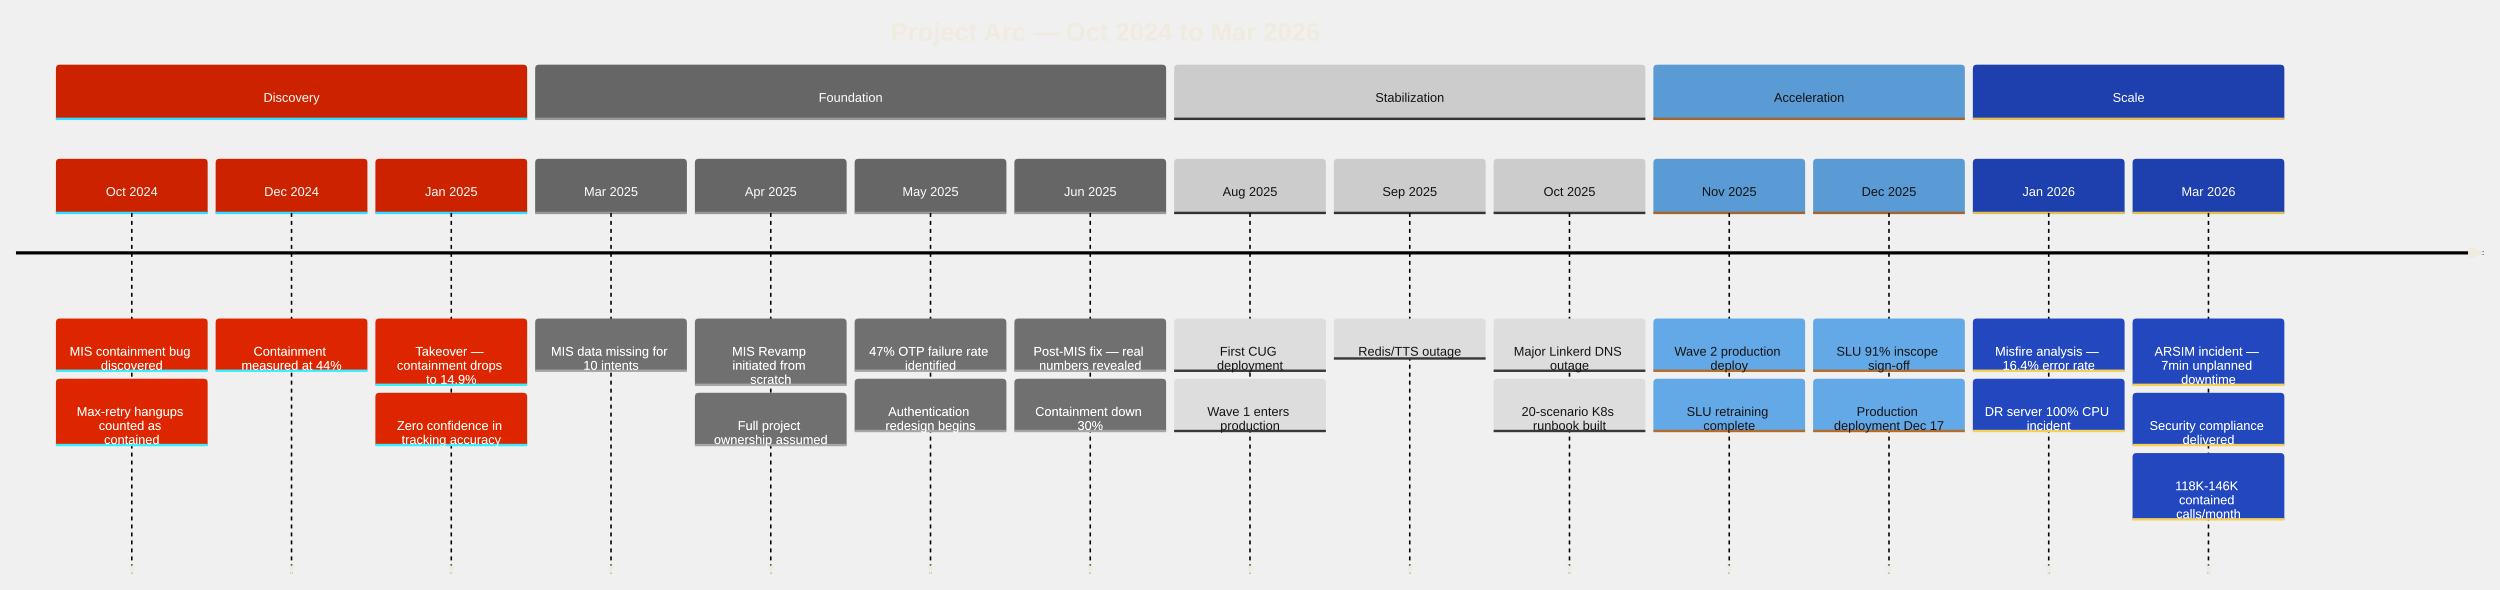
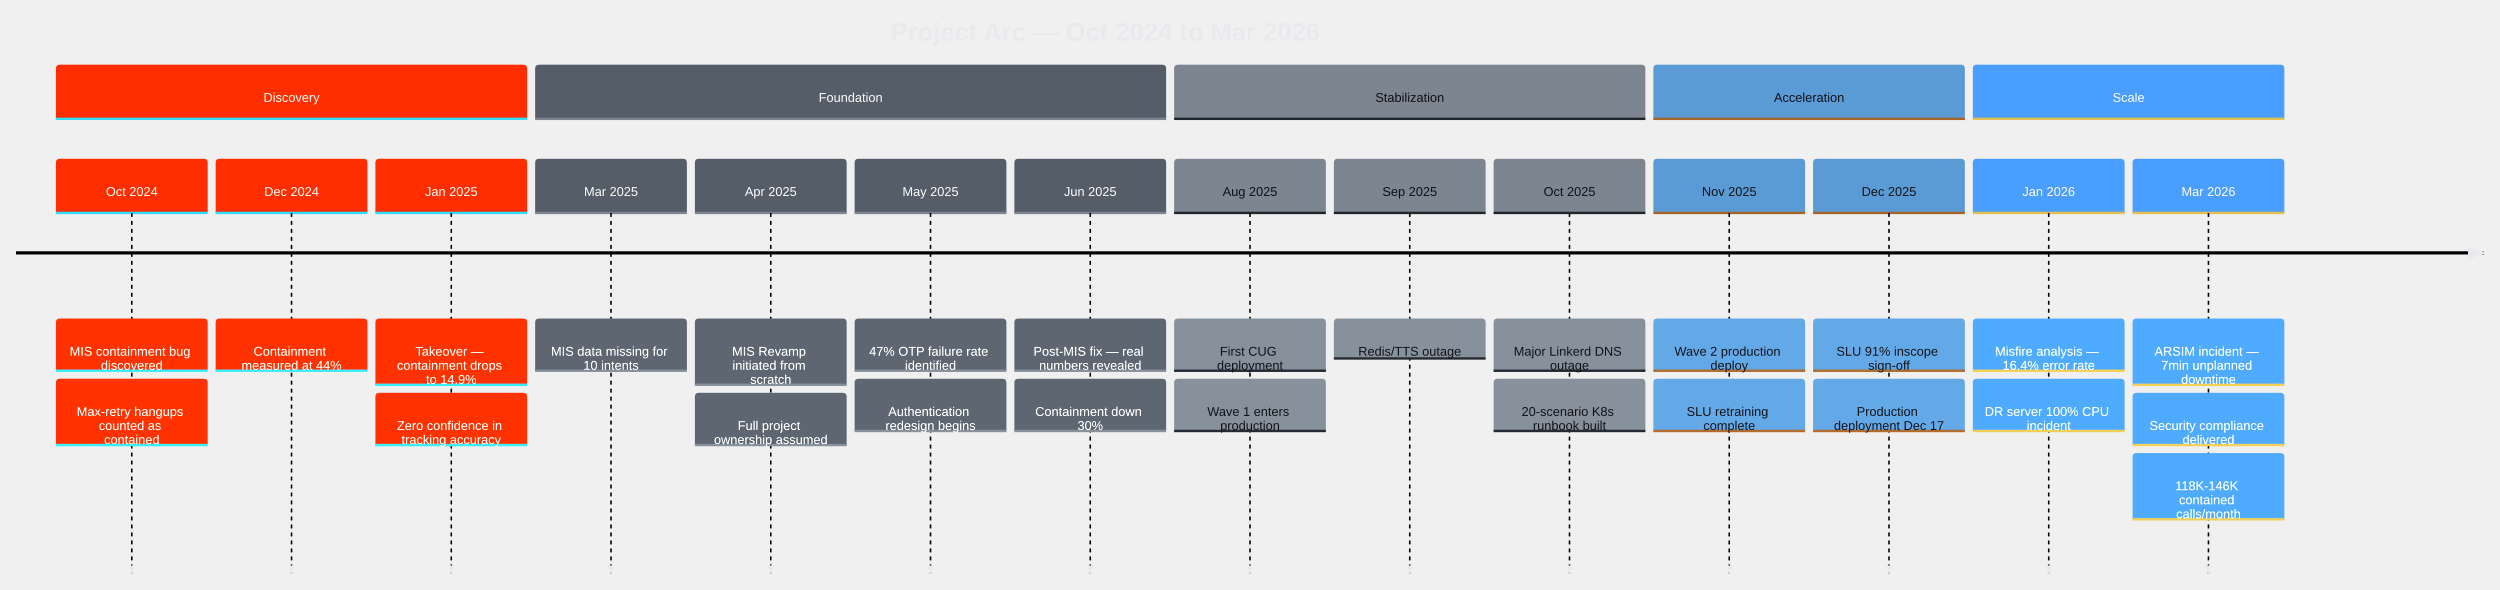
<svg xmlns="http://www.w3.org/2000/svg" id="my-svg" width="100%" style="max-width: 3130px; background-color: transparent;" viewBox="130 -31 3130 738" role="graphics-document document" aria-roledescription="timeline">
-   <style>#my-svg{font-family:"trebuchet ms",verdana,arial,sans-serif;font-size:16px;fill:#f0ebe0;}@keyframes edge-animation-frame{from{stroke-dashoffset:0;}}@keyframes dash{to{stroke-dashoffset:0;}}#my-svg .edge-animation-slow{stroke-dasharray:9,5!important;stroke-dashoffset:900;animation:dash 50s linear infinite;stroke-linecap:round;}#my-svg .edge-animation-fast{stroke-dasharray:9,5!important;stroke-dashoffset:900;animation:dash 20s linear infinite;stroke-linecap:round;}#my-svg .error-icon{fill:#a44141;}#my-svg .error-text{fill:#ddd;stroke:#ddd;}#my-svg .edge-thickness-normal{stroke-width:1px;}#my-svg .edge-thickness-thick{stroke-width:3.5px;}#my-svg .edge-pattern-solid{stroke-dasharray:0;}#my-svg .edge-thickness-invisible{stroke-width:0;fill:none;}#my-svg .edge-pattern-dashed{stroke-dasharray:3;}#my-svg .edge-pattern-dotted{stroke-dasharray:2;}#my-svg .marker{fill:#555555;stroke:#555555;}#my-svg .marker.cross{stroke:#555555;}#my-svg svg{font-family:"trebuchet ms",verdana,arial,sans-serif;font-size:16px;}#my-svg p{margin:0;}#my-svg .edge{stroke-width:3;}#my-svg .section--1 rect,#my-svg .section--1 path,#my-svg .section--1 circle,#my-svg .section--1 path{fill:#cc2200;}#my-svg .section--1 text{fill:#ffffff;}#my-svg .node-icon--1{font-size:40px;color:#ffffff;}#my-svg .section-edge--1{stroke:#cc2200;}#my-svg .edge-depth--1{stroke-width:17;}#my-svg .section--1 line{stroke:#33ddff;stroke-width:3;}#my-svg .lineWrapper line{stroke:#ffffff;}#my-svg .disabled,#my-svg .disabled circle,#my-svg .disabled text{fill:#1e1e1e;}#my-svg .disabled text{fill:#2a2a2a;}#my-svg .section-0 rect,#my-svg .section-0 path,#my-svg .section-0 circle,#my-svg .section-0 path{fill:#666666;}#my-svg .section-0 text{fill:#ffffff;}#my-svg .node-icon-0{font-size:40px;color:#ffffff;}#my-svg .section-edge-0{stroke:#666666;}#my-svg .edge-depth-0{stroke-width:14;}#my-svg .section-0 line{stroke:#999999;stroke-width:3;}#my-svg .lineWrapper line{stroke:#ffffff;}#my-svg .disabled,#my-svg .disabled circle,#my-svg .disabled text{fill:#1e1e1e;}#my-svg .disabled text{fill:#2a2a2a;}#my-svg .section-1 rect,#my-svg .section-1 path,#my-svg .section-1 circle,#my-svg .section-1 path{fill:#cccccc;}#my-svg .section-1 text{fill:#111111;}#my-svg .node-icon-1{font-size:40px;color:#111111;}#my-svg .section-edge-1{stroke:#cccccc;}#my-svg .edge-depth-1{stroke-width:11;}#my-svg .section-1 line{stroke:#333333;stroke-width:3;}#my-svg .lineWrapper line{stroke:#111111;}#my-svg .disabled,#my-svg .disabled circle,#my-svg .disabled text{fill:#1e1e1e;}#my-svg .disabled text{fill:#2a2a2a;}#my-svg .section-2 rect,#my-svg .section-2 path,#my-svg .section-2 circle,#my-svg .section-2 path{fill:#5b9bd5;}#my-svg .section-2 text{fill:#111111;}#my-svg .node-icon-2{font-size:40px;color:#111111;}#my-svg .section-edge-2{stroke:#5b9bd5;}#my-svg .edge-depth-2{stroke-width:8;}#my-svg .section-2 line{stroke:#a4642a;stroke-width:3;}#my-svg .lineWrapper line{stroke:#111111;}#my-svg .disabled,#my-svg .disabled circle,#my-svg .disabled text{fill:#1e1e1e;}#my-svg .disabled text{fill:#2a2a2a;}#my-svg .section-3 rect,#my-svg .section-3 path,#my-svg .section-3 circle,#my-svg .section-3 path{fill:#1e40af;}#my-svg .section-3 text{fill:#ffffff;}#my-svg .node-icon-3{font-size:40px;color:#ffffff;}#my-svg .section-edge-3{stroke:#1e40af;}#my-svg .edge-depth-3{stroke-width:5;}#my-svg .section-3 line{stroke:#e1bf50;stroke-width:3;}#my-svg .lineWrapper line{stroke:#ffffff;}#my-svg .disabled,#my-svg .disabled circle,#my-svg .disabled text{fill:#1e1e1e;}#my-svg .disabled text{fill:#2a2a2a;}#my-svg .section-4 rect,#my-svg .section-4 path,#my-svg .section-4 circle,#my-svg .section-4 path{fill:#f0ebe0;}#my-svg .section-4 text{fill:#111111;}#my-svg .node-icon-4{font-size:40px;color:#111111;}#my-svg .section-edge-4{stroke:#f0ebe0;}#my-svg .edge-depth-4{stroke-width:2;}#my-svg .section-4 line{stroke:#0f141f;stroke-width:3;}#my-svg .lineWrapper line{stroke:#111111;}#my-svg .disabled,#my-svg .disabled circle,#my-svg .disabled text{fill:#1e1e1e;}#my-svg .disabled text{fill:#2a2a2a;}#my-svg .section-5 rect,#my-svg .section-5 path,#my-svg .section-5 circle,#my-svg .section-5 path{fill:#3b0048;}#my-svg .section-5 text{fill:black;}#my-svg .node-icon-5{font-size:40px;color:black;}#my-svg .section-edge-5{stroke:#3b0048;}#my-svg .edge-depth-5{stroke-width:-1;}#my-svg .section-5 line{stroke:#c4ffb7;stroke-width:3;}#my-svg .lineWrapper line{stroke:black;}#my-svg .disabled,#my-svg .disabled circle,#my-svg .disabled text{fill:#1e1e1e;}#my-svg .disabled text{fill:#2a2a2a;}#my-svg .section-6 rect,#my-svg .section-6 path,#my-svg .section-6 circle,#my-svg .section-6 path{fill:#995a01;}#my-svg .section-6 text{fill:black;}#my-svg .node-icon-6{font-size:40px;color:black;}#my-svg .section-edge-6{stroke:#995a01;}#my-svg .edge-depth-6{stroke-width:-4;}#my-svg .section-6 line{stroke:#66a5fe;stroke-width:3;}#my-svg .lineWrapper line{stroke:black;}#my-svg .disabled,#my-svg .disabled circle,#my-svg .disabled text{fill:#1e1e1e;}#my-svg .disabled text{fill:#2a2a2a;}#my-svg .section-7 rect,#my-svg .section-7 path,#my-svg .section-7 circle,#my-svg .section-7 path{fill:#154706;}#my-svg .section-7 text{fill:black;}#my-svg .node-icon-7{font-size:40px;color:black;}#my-svg .section-edge-7{stroke:#154706;}#my-svg .edge-depth-7{stroke-width:-7;}#my-svg .section-7 line{stroke:#eab8f9;stroke-width:3;}#my-svg .lineWrapper line{stroke:black;}#my-svg .disabled,#my-svg .disabled circle,#my-svg .disabled text{fill:#1e1e1e;}#my-svg .disabled text{fill:#2a2a2a;}#my-svg .section-8 rect,#my-svg .section-8 path,#my-svg .section-8 circle,#my-svg .section-8 path{fill:#161722;}#my-svg .section-8 text{fill:black;}#my-svg .node-icon-8{font-size:40px;color:black;}#my-svg .section-edge-8{stroke:#161722;}#my-svg .edge-depth-8{stroke-width:-10;}#my-svg .section-8 line{stroke:#e9e8dd;stroke-width:3;}#my-svg .lineWrapper line{stroke:black;}#my-svg .disabled,#my-svg .disabled circle,#my-svg .disabled text{fill:#1e1e1e;}#my-svg .disabled text{fill:#2a2a2a;}#my-svg .section-9 rect,#my-svg .section-9 path,#my-svg .section-9 circle,#my-svg .section-9 path{fill:#00296f;}#my-svg .section-9 text{fill:black;}#my-svg .node-icon-9{font-size:40px;color:black;}#my-svg .section-edge-9{stroke:#00296f;}#my-svg .edge-depth-9{stroke-width:-13;}#my-svg .section-9 line{stroke:#ffd690;stroke-width:3;}#my-svg .lineWrapper line{stroke:black;}#my-svg .disabled,#my-svg .disabled circle,#my-svg .disabled text{fill:#1e1e1e;}#my-svg .disabled text{fill:#2a2a2a;}#my-svg .section-10 rect,#my-svg .section-10 path,#my-svg .section-10 circle,#my-svg .section-10 path{fill:#01629c;}#my-svg .section-10 text{fill:black;}#my-svg .node-icon-10{font-size:40px;color:black;}#my-svg .section-edge-10{stroke:#01629c;}#my-svg .edge-depth-10{stroke-width:-16;}#my-svg .section-10 line{stroke:#fe9d63;stroke-width:3;}#my-svg .lineWrapper line{stroke:black;}#my-svg .disabled,#my-svg .disabled circle,#my-svg .disabled text{fill:#1e1e1e;}#my-svg .disabled text{fill:#2a2a2a;}#my-svg .section--1[data-look="neo"] rect,#my-svg .section--1[data-look="neo"] path,#my-svg .section--1[data-look="neo"] circle{fill:#141414;stroke:url(#my-svg-gradient);stroke-width:2;}#my-svg .section--1[data-look="neo"] line{stroke:url(#my-svg-gradient);stroke-width:2;}#my-svg .section-0[data-look="neo"] rect,#my-svg .section-0[data-look="neo"] path,#my-svg .section-0[data-look="neo"] circle{fill:#141414;stroke:url(#my-svg-gradient);stroke-width:2;}#my-svg .section-0[data-look="neo"] line{stroke:url(#my-svg-gradient);stroke-width:2;}#my-svg .section-1[data-look="neo"] rect,#my-svg .section-1[data-look="neo"] path,#my-svg .section-1[data-look="neo"] circle{fill:#141414;stroke:url(#my-svg-gradient);stroke-width:2;}#my-svg .section-1[data-look="neo"] line{stroke:url(#my-svg-gradient);stroke-width:2;}#my-svg .section-2[data-look="neo"] rect,#my-svg .section-2[data-look="neo"] path,#my-svg .section-2[data-look="neo"] circle{fill:#141414;stroke:url(#my-svg-gradient);stroke-width:2;}#my-svg .section-2[data-look="neo"] line{stroke:url(#my-svg-gradient);stroke-width:2;}#my-svg .section-3[data-look="neo"] rect,#my-svg .section-3[data-look="neo"] path,#my-svg .section-3[data-look="neo"] circle{fill:#141414;stroke:url(#my-svg-gradient);stroke-width:2;}#my-svg .section-3[data-look="neo"] line{stroke:url(#my-svg-gradient);stroke-width:2;}#my-svg .section-4[data-look="neo"] rect,#my-svg .section-4[data-look="neo"] path,#my-svg .section-4[data-look="neo"] circle{fill:#141414;stroke:url(#my-svg-gradient);stroke-width:2;}#my-svg .section-4[data-look="neo"] line{stroke:url(#my-svg-gradient);stroke-width:2;}#my-svg .section-5[data-look="neo"] rect,#my-svg .section-5[data-look="neo"] path,#my-svg .section-5[data-look="neo"] circle{fill:#141414;stroke:url(#my-svg-gradient);stroke-width:2;}#my-svg .section-5[data-look="neo"] line{stroke:url(#my-svg-gradient);stroke-width:2;}#my-svg .section-6[data-look="neo"] rect,#my-svg .section-6[data-look="neo"] path,#my-svg .section-6[data-look="neo"] circle{fill:#141414;stroke:url(#my-svg-gradient);stroke-width:2;}#my-svg .section-6[data-look="neo"] line{stroke:url(#my-svg-gradient);stroke-width:2;}#my-svg .section-7[data-look="neo"] rect,#my-svg .section-7[data-look="neo"] path,#my-svg .section-7[data-look="neo"] circle{fill:#141414;stroke:url(#my-svg-gradient);stroke-width:2;}#my-svg .section-7[data-look="neo"] line{stroke:url(#my-svg-gradient);stroke-width:2;}#my-svg .section-8[data-look="neo"] rect,#my-svg .section-8[data-look="neo"] path,#my-svg .section-8[data-look="neo"] circle{fill:#141414;stroke:url(#my-svg-gradient);stroke-width:2;}#my-svg .section-8[data-look="neo"] line{stroke:url(#my-svg-gradient);stroke-width:2;}#my-svg .section-9[data-look="neo"] rect,#my-svg .section-9[data-look="neo"] path,#my-svg .section-9[data-look="neo"] circle{fill:#141414;stroke:url(#my-svg-gradient);stroke-width:2;}#my-svg .section-9[data-look="neo"] line{stroke:url(#my-svg-gradient);stroke-width:2;}#my-svg .section-10[data-look="neo"] rect,#my-svg .section-10[data-look="neo"] path,#my-svg .section-10[data-look="neo"] circle{fill:#141414;stroke:url(#my-svg-gradient);stroke-width:2;}#my-svg .section-10[data-look="neo"] line{stroke:url(#my-svg-gradient);stroke-width:2;}#my-svg .section-root rect,#my-svg .section-root path,#my-svg .section-root circle{fill:hsl(0, 0%, 27.843%);}#my-svg .section-root text{fill:#2c2c2c;}#my-svg .icon-container{height:100%;display:flex;justify-content:center;align-items:center;}#my-svg .edge{fill:none;}#my-svg .eventWrapper{filter:brightness(120%);}#my-svg .node .neo-node{stroke:#333333;}#my-svg [data-look="neo"].node rect,#my-svg [data-look="neo"].cluster rect,#my-svg [data-look="neo"].node polygon{stroke:url(#my-svg-gradient);filter:drop-shadow( 1px 2px 2px rgba(185,185,185,1));}#my-svg [data-look="neo"].node path{stroke:url(#my-svg-gradient);stroke-width:1px;}#my-svg [data-look="neo"].node .outer-path{filter:drop-shadow( 1px 2px 2px rgba(185,185,185,1));}#my-svg [data-look="neo"].node .neo-line path{stroke:#333333;filter:none;}#my-svg [data-look="neo"].node circle{stroke:url(#my-svg-gradient);filter:drop-shadow( 1px 2px 2px rgba(185,185,185,1));}#my-svg [data-look="neo"].node circle .state-start{fill:#000000;}#my-svg [data-look="neo"].icon-shape .icon{fill:url(#my-svg-gradient);filter:drop-shadow( 1px 2px 2px rgba(185,185,185,1));}#my-svg [data-look="neo"].icon-shape .icon-neo path{stroke:url(#my-svg-gradient);filter:drop-shadow( 1px 2px 2px rgba(185,185,185,1));}#my-svg :root{--mermaid-font-family:"trebuchet ms",verdana,arial,sans-serif;}</style>
+   <style>#my-svg{font-family:"trebuchet ms",verdana,arial,sans-serif;font-size:16px;fill:#e8eaed;}@keyframes edge-animation-frame{from{stroke-dashoffset:0;}}@keyframes dash{to{stroke-dashoffset:0;}}#my-svg .edge-animation-slow{stroke-dasharray:9,5!important;stroke-dashoffset:900;animation:dash 50s linear infinite;stroke-linecap:round;}#my-svg .edge-animation-fast{stroke-dasharray:9,5!important;stroke-dashoffset:900;animation:dash 20s linear infinite;stroke-linecap:round;}#my-svg .error-icon{fill:#a44141;}#my-svg .error-text{fill:#ddd;stroke:#ddd;}#my-svg .edge-thickness-normal{stroke-width:1px;}#my-svg .edge-thickness-thick{stroke-width:3.5px;}#my-svg .edge-pattern-solid{stroke-dasharray:0;}#my-svg .edge-thickness-invisible{stroke-width:0;fill:none;}#my-svg .edge-pattern-dashed{stroke-dasharray:3;}#my-svg .edge-pattern-dotted{stroke-dasharray:2;}#my-svg .marker{fill:#545d68;stroke:#545d68;}#my-svg .marker.cross{stroke:#545d68;}#my-svg svg{font-family:"trebuchet ms",verdana,arial,sans-serif;font-size:16px;}#my-svg p{margin:0;}#my-svg .edge{stroke-width:3;}#my-svg .section--1 rect,#my-svg .section--1 path,#my-svg .section--1 circle,#my-svg .section--1 path{fill:#ff2d00;}#my-svg .section--1 text{fill:#ffffff;}#my-svg .node-icon--1{font-size:40px;color:#ffffff;}#my-svg .section-edge--1{stroke:#ff2d00;}#my-svg .edge-depth--1{stroke-width:17;}#my-svg .section--1 line{stroke:#33ddff;stroke-width:3;}#my-svg .lineWrapper line{stroke:#ffffff;}#my-svg .disabled,#my-svg .disabled circle,#my-svg .disabled text{fill:#131920;}#my-svg .disabled text{fill:#21262d;}#my-svg .section-0 rect,#my-svg .section-0 path,#my-svg .section-0 circle,#my-svg .section-0 path{fill:#545d68;}#my-svg .section-0 text{fill:#ffffff;}#my-svg .node-icon-0{font-size:40px;color:#ffffff;}#my-svg .section-edge-0{stroke:#545d68;}#my-svg .edge-depth-0{stroke-width:14;}#my-svg .section-0 line{stroke:#7d8590;stroke-width:3;}#my-svg .lineWrapper line{stroke:#ffffff;}#my-svg .disabled,#my-svg .disabled circle,#my-svg .disabled text{fill:#131920;}#my-svg .disabled text{fill:#21262d;}#my-svg .section-1 rect,#my-svg .section-1 path,#my-svg .section-1 circle,#my-svg .section-1 path{fill:#7d8590;}#my-svg .section-1 text{fill:#0d1117;}#my-svg .node-icon-1{font-size:40px;color:#0d1117;}#my-svg .section-edge-1{stroke:#7d8590;}#my-svg .edge-depth-1{stroke-width:11;}#my-svg .section-1 line{stroke:#21262d;stroke-width:3;}#my-svg .lineWrapper line{stroke:#0d1117;}#my-svg .disabled,#my-svg .disabled circle,#my-svg .disabled text{fill:#131920;}#my-svg .disabled text{fill:#21262d;}#my-svg .section-2 rect,#my-svg .section-2 path,#my-svg .section-2 circle,#my-svg .section-2 path{fill:#5b9bd5;}#my-svg .section-2 text{fill:#0d1117;}#my-svg .node-icon-2{font-size:40px;color:#0d1117;}#my-svg .section-edge-2{stroke:#5b9bd5;}#my-svg .edge-depth-2{stroke-width:8;}#my-svg .section-2 line{stroke:#a4642a;stroke-width:3;}#my-svg .lineWrapper line{stroke:#0d1117;}#my-svg .disabled,#my-svg .disabled circle,#my-svg .disabled text{fill:#131920;}#my-svg .disabled text{fill:#21262d;}#my-svg .section-3 rect,#my-svg .section-3 path,#my-svg .section-3 circle,#my-svg .section-3 path{fill:#4A9EFF;}#my-svg .section-3 text{fill:#ffffff;}#my-svg .node-icon-3{font-size:40px;color:#ffffff;}#my-svg .section-edge-3{stroke:#4A9EFF;}#my-svg .edge-depth-3{stroke-width:5;}#my-svg .section-3 line{stroke:#e1bf50;stroke-width:3;}#my-svg .lineWrapper line{stroke:#ffffff;}#my-svg .disabled,#my-svg .disabled circle,#my-svg .disabled text{fill:#131920;}#my-svg .disabled text{fill:#21262d;}#my-svg .section-4 rect,#my-svg .section-4 path,#my-svg .section-4 circle,#my-svg .section-4 path{fill:#e8eaed;}#my-svg .section-4 text{fill:#0d1117;}#my-svg .node-icon-4{font-size:40px;color:#0d1117;}#my-svg .section-edge-4{stroke:#e8eaed;}#my-svg .edge-depth-4{stroke-width:2;}#my-svg .section-4 line{stroke:#0f141f;stroke-width:3;}#my-svg .lineWrapper line{stroke:#0d1117;}#my-svg .disabled,#my-svg .disabled circle,#my-svg .disabled text{fill:#131920;}#my-svg .disabled text{fill:#21262d;}#my-svg .section-5 rect,#my-svg .section-5 path,#my-svg .section-5 circle,#my-svg .section-5 path{fill:#3b0048;}#my-svg .section-5 text{fill:black;}#my-svg .node-icon-5{font-size:40px;color:black;}#my-svg .section-edge-5{stroke:#3b0048;}#my-svg .edge-depth-5{stroke-width:-1;}#my-svg .section-5 line{stroke:#c4ffb7;stroke-width:3;}#my-svg .lineWrapper line{stroke:black;}#my-svg .disabled,#my-svg .disabled circle,#my-svg .disabled text{fill:#131920;}#my-svg .disabled text{fill:#21262d;}#my-svg .section-6 rect,#my-svg .section-6 path,#my-svg .section-6 circle,#my-svg .section-6 path{fill:#995a01;}#my-svg .section-6 text{fill:black;}#my-svg .node-icon-6{font-size:40px;color:black;}#my-svg .section-edge-6{stroke:#995a01;}#my-svg .edge-depth-6{stroke-width:-4;}#my-svg .section-6 line{stroke:#66a5fe;stroke-width:3;}#my-svg .lineWrapper line{stroke:black;}#my-svg .disabled,#my-svg .disabled circle,#my-svg .disabled text{fill:#131920;}#my-svg .disabled text{fill:#21262d;}#my-svg .section-7 rect,#my-svg .section-7 path,#my-svg .section-7 circle,#my-svg .section-7 path{fill:#154706;}#my-svg .section-7 text{fill:black;}#my-svg .node-icon-7{font-size:40px;color:black;}#my-svg .section-edge-7{stroke:#154706;}#my-svg .edge-depth-7{stroke-width:-7;}#my-svg .section-7 line{stroke:#eab8f9;stroke-width:3;}#my-svg .lineWrapper line{stroke:black;}#my-svg .disabled,#my-svg .disabled circle,#my-svg .disabled text{fill:#131920;}#my-svg .disabled text{fill:#21262d;}#my-svg .section-8 rect,#my-svg .section-8 path,#my-svg .section-8 circle,#my-svg .section-8 path{fill:#161722;}#my-svg .section-8 text{fill:black;}#my-svg .node-icon-8{font-size:40px;color:black;}#my-svg .section-edge-8{stroke:#161722;}#my-svg .edge-depth-8{stroke-width:-10;}#my-svg .section-8 line{stroke:#b8bcc4;stroke-width:3;}#my-svg .lineWrapper line{stroke:black;}#my-svg .disabled,#my-svg .disabled circle,#my-svg .disabled text{fill:#131920;}#my-svg .disabled text{fill:#21262d;}#my-svg .section-9 rect,#my-svg .section-9 path,#my-svg .section-9 circle,#my-svg .section-9 path{fill:#00296f;}#my-svg .section-9 text{fill:black;}#my-svg .node-icon-9{font-size:40px;color:black;}#my-svg .section-edge-9{stroke:#00296f;}#my-svg .edge-depth-9{stroke-width:-13;}#my-svg .section-9 line{stroke:#ffd690;stroke-width:3;}#my-svg .lineWrapper line{stroke:black;}#my-svg .disabled,#my-svg .disabled circle,#my-svg .disabled text{fill:#131920;}#my-svg .disabled text{fill:#21262d;}#my-svg .section-10 rect,#my-svg .section-10 path,#my-svg .section-10 circle,#my-svg .section-10 path{fill:#01629c;}#my-svg .section-10 text{fill:black;}#my-svg .node-icon-10{font-size:40px;color:black;}#my-svg .section-edge-10{stroke:#01629c;}#my-svg .edge-depth-10{stroke-width:-16;}#my-svg .section-10 line{stroke:#fe9d63;stroke-width:3;}#my-svg .lineWrapper line{stroke:black;}#my-svg .disabled,#my-svg .disabled circle,#my-svg .disabled text{fill:#131920;}#my-svg .disabled text{fill:#21262d;}#my-svg .section--1[data-look="neo"] rect,#my-svg .section--1[data-look="neo"] path,#my-svg .section--1[data-look="neo"] circle{fill:#161b22;stroke:url(#my-svg-gradient);stroke-width:2;}#my-svg .section--1[data-look="neo"] line{stroke:url(#my-svg-gradient);stroke-width:2;}#my-svg .section-0[data-look="neo"] rect,#my-svg .section-0[data-look="neo"] path,#my-svg .section-0[data-look="neo"] circle{fill:#161b22;stroke:url(#my-svg-gradient);stroke-width:2;}#my-svg .section-0[data-look="neo"] line{stroke:url(#my-svg-gradient);stroke-width:2;}#my-svg .section-1[data-look="neo"] rect,#my-svg .section-1[data-look="neo"] path,#my-svg .section-1[data-look="neo"] circle{fill:#161b22;stroke:url(#my-svg-gradient);stroke-width:2;}#my-svg .section-1[data-look="neo"] line{stroke:url(#my-svg-gradient);stroke-width:2;}#my-svg .section-2[data-look="neo"] rect,#my-svg .section-2[data-look="neo"] path,#my-svg .section-2[data-look="neo"] circle{fill:#161b22;stroke:url(#my-svg-gradient);stroke-width:2;}#my-svg .section-2[data-look="neo"] line{stroke:url(#my-svg-gradient);stroke-width:2;}#my-svg .section-3[data-look="neo"] rect,#my-svg .section-3[data-look="neo"] path,#my-svg .section-3[data-look="neo"] circle{fill:#161b22;stroke:url(#my-svg-gradient);stroke-width:2;}#my-svg .section-3[data-look="neo"] line{stroke:url(#my-svg-gradient);stroke-width:2;}#my-svg .section-4[data-look="neo"] rect,#my-svg .section-4[data-look="neo"] path,#my-svg .section-4[data-look="neo"] circle{fill:#161b22;stroke:url(#my-svg-gradient);stroke-width:2;}#my-svg .section-4[data-look="neo"] line{stroke:url(#my-svg-gradient);stroke-width:2;}#my-svg .section-5[data-look="neo"] rect,#my-svg .section-5[data-look="neo"] path,#my-svg .section-5[data-look="neo"] circle{fill:#161b22;stroke:url(#my-svg-gradient);stroke-width:2;}#my-svg .section-5[data-look="neo"] line{stroke:url(#my-svg-gradient);stroke-width:2;}#my-svg .section-6[data-look="neo"] rect,#my-svg .section-6[data-look="neo"] path,#my-svg .section-6[data-look="neo"] circle{fill:#161b22;stroke:url(#my-svg-gradient);stroke-width:2;}#my-svg .section-6[data-look="neo"] line{stroke:url(#my-svg-gradient);stroke-width:2;}#my-svg .section-7[data-look="neo"] rect,#my-svg .section-7[data-look="neo"] path,#my-svg .section-7[data-look="neo"] circle{fill:#161b22;stroke:url(#my-svg-gradient);stroke-width:2;}#my-svg .section-7[data-look="neo"] line{stroke:url(#my-svg-gradient);stroke-width:2;}#my-svg .section-8[data-look="neo"] rect,#my-svg .section-8[data-look="neo"] path,#my-svg .section-8[data-look="neo"] circle{fill:#161b22;stroke:url(#my-svg-gradient);stroke-width:2;}#my-svg .section-8[data-look="neo"] line{stroke:url(#my-svg-gradient);stroke-width:2;}#my-svg .section-9[data-look="neo"] rect,#my-svg .section-9[data-look="neo"] path,#my-svg .section-9[data-look="neo"] circle{fill:#161b22;stroke:url(#my-svg-gradient);stroke-width:2;}#my-svg .section-9[data-look="neo"] line{stroke:url(#my-svg-gradient);stroke-width:2;}#my-svg .section-10[data-look="neo"] rect,#my-svg .section-10[data-look="neo"] path,#my-svg .section-10[data-look="neo"] circle{fill:#161b22;stroke:url(#my-svg-gradient);stroke-width:2;}#my-svg .section-10[data-look="neo"] line{stroke:url(#my-svg-gradient);stroke-width:2;}#my-svg .section-root rect,#my-svg .section-root path,#my-svg .section-root circle{fill:hsl(0, 0%, 27.843%);}#my-svg .section-root text{fill:#21262d;}#my-svg .icon-container{height:100%;display:flex;justify-content:center;align-items:center;}#my-svg .edge{fill:none;}#my-svg .eventWrapper{filter:brightness(120%);}#my-svg .node .neo-node{stroke:#21262d;}#my-svg [data-look="neo"].node rect,#my-svg [data-look="neo"].cluster rect,#my-svg [data-look="neo"].node polygon{stroke:url(#my-svg-gradient);filter:drop-shadow( 1px 2px 2px rgba(185,185,185,1));}#my-svg [data-look="neo"].node path{stroke:url(#my-svg-gradient);stroke-width:1px;}#my-svg [data-look="neo"].node .outer-path{filter:drop-shadow( 1px 2px 2px rgba(185,185,185,1));}#my-svg [data-look="neo"].node .neo-line path{stroke:#21262d;filter:none;}#my-svg [data-look="neo"].node circle{stroke:url(#my-svg-gradient);filter:drop-shadow( 1px 2px 2px rgba(185,185,185,1));}#my-svg [data-look="neo"].node circle .state-start{fill:#000000;}#my-svg [data-look="neo"].icon-shape .icon{fill:url(#my-svg-gradient);filter:drop-shadow( 1px 2px 2px rgba(185,185,185,1));}#my-svg [data-look="neo"].icon-shape .icon-neo path{stroke:url(#my-svg-gradient);filter:drop-shadow( 1px 2px 2px rgba(185,185,185,1));}#my-svg :root{--mermaid-font-family:"trebuchet ms",verdana,arial,sans-serif;}</style>
  <g />
  <g />
  <defs>
    <marker id="my-svg-arrowhead" refX="5" refY="2" markerWidth="6" markerHeight="4" orient="auto">
      <path d="M 0,0 V 4 L6,2 Z" />
    </marker>
  </defs>
  <g transform="translate(200, 50)">
    <g class="timeline-node section--1">
      <g>
        <path id="my-svg-node-0" class="node-bkg node-undefined" d="M0 62.8 v-57.8 q0,-5,5,-5 h580 q5,0,5,5 v62.8 H0 Z" />
        <line class="node-line--1" x1="0" y1="67.8" x2="590" y2="67.8" />
      </g>
      <g transform="translate(295, 10)">
        <text dy="1em" alignment-baseline="middle" dominant-baseline="middle" text-anchor="middle">
          <tspan x="0" dy="1em">Discovery</tspan>
        </text>
      </g>
    </g>
  </g>
  <g class="taskWrapper" transform="translate(200, 167.8)">
    <g class="timeline-node section--1">
      <g>
        <path id="my-svg-node-1" class="node-bkg node-undefined" d="M0 62.8 v-57.8 q0,-5,5,-5 h180 q5,0,5,5 v62.8 H0 Z" />
        <line class="node-line--1" x1="0" y1="67.8" x2="190" y2="67.8" />
      </g>
      <g transform="translate(95, 10)">
        <text dy="1em" alignment-baseline="middle" dominant-baseline="middle" text-anchor="middle">
          <tspan x="0" dy="1em">Oct   2024</tspan>
        </text>
      </g>
    </g>
  </g>
  <g class="lineWrapper">
    <line x1="295" y1="235.6" x2="295" y2="687" stroke-width="2" stroke="black" marker-end="url(#my-svg-arrowhead)" stroke-dasharray="5,5" />
  </g>
  <g class="eventWrapper" transform="translate(200, 367.8)">
    <g class="timeline-node section--1">
      <g>
        <path id="my-svg-node-2" class="node-bkg node-undefined" d="M0 60.4 v-55.4 q0,-5,5,-5 h180 q5,0,5,5 v60.4 H0 Z" />
        <line class="node-line--1" x1="0" y1="65.4" x2="190" y2="65.4" />
      </g>
      <g transform="translate(95, 10)">
        <text dy="1em" alignment-baseline="middle" dominant-baseline="middle" text-anchor="middle">
          <tspan x="0" dy="1em">MIS   containment   bug</tspan>
          <tspan x="0" dy="1.1em">discovered</tspan>
        </text>
      </g>
    </g>
  </g>
  <g class="eventWrapper" transform="translate(200, 443.2)">
    <g class="timeline-node section--1">
      <g>
        <path id="my-svg-node-3" class="node-bkg node-undefined" d="M0 78 v-73 q0,-5,5,-5 h180 q5,0,5,5 v78 H0 Z" />
        <line class="node-line--1" x1="0" y1="83" x2="190" y2="83" />
      </g>
      <g transform="translate(95, 10)">
        <text dy="1em" alignment-baseline="middle" dominant-baseline="middle" text-anchor="middle">
          <tspan x="0" dy="1em">Max-retry   hangups</tspan>
          <tspan x="0" dy="1.1em">counted   as</tspan>
          <tspan x="0" dy="1.1em">contained</tspan>
        </text>
      </g>
    </g>
  </g>
  <g class="taskWrapper" transform="translate(400, 167.8)">
    <g class="timeline-node section--1">
      <g>
        <path id="my-svg-node-4" class="node-bkg node-undefined" d="M0 62.8 v-57.8 q0,-5,5,-5 h180 q5,0,5,5 v62.8 H0 Z" />
        <line class="node-line--1" x1="0" y1="67.8" x2="190" y2="67.8" />
      </g>
      <g transform="translate(95, 10)">
        <text dy="1em" alignment-baseline="middle" dominant-baseline="middle" text-anchor="middle">
          <tspan x="0" dy="1em">Dec   2024</tspan>
        </text>
      </g>
    </g>
  </g>
  <g class="lineWrapper">
    <line x1="495" y1="235.6" x2="495" y2="687" stroke-width="2" stroke="black" marker-end="url(#my-svg-arrowhead)" stroke-dasharray="5,5" />
  </g>
  <g class="eventWrapper" transform="translate(400, 367.8)">
    <g class="timeline-node section--1">
      <g>
        <path id="my-svg-node-5" class="node-bkg node-undefined" d="M0 60.4 v-55.4 q0,-5,5,-5 h180 q5,0,5,5 v60.4 H0 Z" />
        <line class="node-line--1" x1="0" y1="65.4" x2="190" y2="65.4" />
      </g>
      <g transform="translate(95, 10)">
        <text dy="1em" alignment-baseline="middle" dominant-baseline="middle" text-anchor="middle">
          <tspan x="0" dy="1em">Containment</tspan>
          <tspan x="0" dy="1.1em">measured   at   44%</tspan>
        </text>
      </g>
    </g>
  </g>
  <g class="taskWrapper" transform="translate(600, 167.8)">
    <g class="timeline-node section--1">
      <g>
        <path id="my-svg-node-6" class="node-bkg node-undefined" d="M0 62.8 v-57.8 q0,-5,5,-5 h180 q5,0,5,5 v62.8 H0 Z" />
        <line class="node-line--1" x1="0" y1="67.8" x2="190" y2="67.8" />
      </g>
      <g transform="translate(95, 10)">
        <text dy="1em" alignment-baseline="middle" dominant-baseline="middle" text-anchor="middle">
          <tspan x="0" dy="1em">Jan   2025</tspan>
        </text>
      </g>
    </g>
  </g>
  <g class="lineWrapper">
    <line x1="695" y1="235.6" x2="695" y2="687" stroke-width="2" stroke="black" marker-end="url(#my-svg-arrowhead)" stroke-dasharray="5,5" />
  </g>
  <g class="eventWrapper" transform="translate(600, 367.8)">
    <g class="timeline-node section--1">
      <g>
        <path id="my-svg-node-7" class="node-bkg node-undefined" d="M0 78 v-73 q0,-5,5,-5 h180 q5,0,5,5 v78 H0 Z" />
        <line class="node-line--1" x1="0" y1="83" x2="190" y2="83" />
      </g>
      <g transform="translate(95, 10)">
        <text dy="1em" alignment-baseline="middle" dominant-baseline="middle" text-anchor="middle">
          <tspan x="0" dy="1em">Takeover   —</tspan>
          <tspan x="0" dy="1.1em">containment   drops</tspan>
          <tspan x="0" dy="1.1em">to   14.9%</tspan>
        </text>
      </g>
    </g>
  </g>
  <g class="eventWrapper" transform="translate(600, 460.8)">
    <g class="timeline-node section--1">
      <g>
        <path id="my-svg-node-8" class="node-bkg node-undefined" d="M0 60.4 v-55.4 q0,-5,5,-5 h180 q5,0,5,5 v60.4 H0 Z" />
        <line class="node-line--1" x1="0" y1="65.4" x2="190" y2="65.4" />
      </g>
      <g transform="translate(95, 10)">
        <text dy="1em" alignment-baseline="middle" dominant-baseline="middle" text-anchor="middle">
          <tspan x="0" dy="1em">Zero   confidence   in</tspan>
          <tspan x="0" dy="1.1em">tracking   accuracy</tspan>
        </text>
      </g>
    </g>
  </g>
  <g transform="translate(800, 50)">
    <g class="timeline-node section-0">
      <g>
        <path id="my-svg-node-9" class="node-bkg node-undefined" d="M0 62.8 v-57.8 q0,-5,5,-5 h780 q5,0,5,5 v62.8 H0 Z" />
        <line class="node-line-0" x1="0" y1="67.8" x2="790" y2="67.8" />
      </g>
      <g transform="translate(395, 10)">
        <text dy="1em" alignment-baseline="middle" dominant-baseline="middle" text-anchor="middle">
          <tspan x="0" dy="1em">Foundation</tspan>
        </text>
      </g>
    </g>
  </g>
  <g class="taskWrapper" transform="translate(800, 167.8)">
    <g class="timeline-node section-0">
      <g>
        <path id="my-svg-node-10" class="node-bkg node-undefined" d="M0 62.8 v-57.8 q0,-5,5,-5 h180 q5,0,5,5 v62.8 H0 Z" />
        <line class="node-line-0" x1="0" y1="67.8" x2="190" y2="67.8" />
      </g>
      <g transform="translate(95, 10)">
        <text dy="1em" alignment-baseline="middle" dominant-baseline="middle" text-anchor="middle">
          <tspan x="0" dy="1em">Mar   2025</tspan>
        </text>
      </g>
    </g>
  </g>
  <g class="lineWrapper">
    <line x1="895" y1="235.6" x2="895" y2="687" stroke-width="2" stroke="black" marker-end="url(#my-svg-arrowhead)" stroke-dasharray="5,5" />
  </g>
  <g class="eventWrapper" transform="translate(800, 367.8)">
    <g class="timeline-node section-0">
      <g>
        <path id="my-svg-node-11" class="node-bkg node-undefined" d="M0 60.4 v-55.4 q0,-5,5,-5 h180 q5,0,5,5 v60.4 H0 Z" />
        <line class="node-line-0" x1="0" y1="65.4" x2="190" y2="65.4" />
      </g>
      <g transform="translate(95, 10)">
        <text dy="1em" alignment-baseline="middle" dominant-baseline="middle" text-anchor="middle">
          <tspan x="0" dy="1em">MIS   data   missing   for</tspan>
          <tspan x="0" dy="1.1em">10   intents</tspan>
        </text>
      </g>
    </g>
  </g>
  <g class="taskWrapper" transform="translate(1000, 167.8)">
    <g class="timeline-node section-0">
      <g>
        <path id="my-svg-node-12" class="node-bkg node-undefined" d="M0 62.8 v-57.8 q0,-5,5,-5 h180 q5,0,5,5 v62.8 H0 Z" />
        <line class="node-line-0" x1="0" y1="67.8" x2="190" y2="67.8" />
      </g>
      <g transform="translate(95, 10)">
        <text dy="1em" alignment-baseline="middle" dominant-baseline="middle" text-anchor="middle">
          <tspan x="0" dy="1em">Apr   2025</tspan>
        </text>
      </g>
    </g>
  </g>
  <g class="lineWrapper">
    <line x1="1095" y1="235.6" x2="1095" y2="687" stroke-width="2" stroke="black" marker-end="url(#my-svg-arrowhead)" stroke-dasharray="5,5" />
  </g>
  <g class="eventWrapper" transform="translate(1000, 367.8)">
    <g class="timeline-node section-0">
      <g>
        <path id="my-svg-node-13" class="node-bkg node-undefined" d="M0 78 v-73 q0,-5,5,-5 h180 q5,0,5,5 v78 H0 Z" />
        <line class="node-line-0" x1="0" y1="83" x2="190" y2="83" />
      </g>
      <g transform="translate(95, 10)">
        <text dy="1em" alignment-baseline="middle" dominant-baseline="middle" text-anchor="middle">
          <tspan x="0" dy="1em">MIS   Revamp</tspan>
          <tspan x="0" dy="1.1em">initiated   from</tspan>
          <tspan x="0" dy="1.1em">scratch</tspan>
        </text>
      </g>
    </g>
  </g>
  <g class="eventWrapper" transform="translate(1000, 460.8)">
    <g class="timeline-node section-0">
      <g>
        <path id="my-svg-node-14" class="node-bkg node-undefined" d="M0 60.4 v-55.4 q0,-5,5,-5 h180 q5,0,5,5 v60.4 H0 Z" />
        <line class="node-line-0" x1="0" y1="65.4" x2="190" y2="65.4" />
      </g>
      <g transform="translate(95, 10)">
        <text dy="1em" alignment-baseline="middle" dominant-baseline="middle" text-anchor="middle">
          <tspan x="0" dy="1em">Full   project</tspan>
          <tspan x="0" dy="1.1em">ownership   assumed</tspan>
        </text>
      </g>
    </g>
  </g>
  <g class="taskWrapper" transform="translate(1200, 167.8)">
    <g class="timeline-node section-0">
      <g>
        <path id="my-svg-node-15" class="node-bkg node-undefined" d="M0 62.8 v-57.8 q0,-5,5,-5 h180 q5,0,5,5 v62.8 H0 Z" />
        <line class="node-line-0" x1="0" y1="67.8" x2="190" y2="67.8" />
      </g>
      <g transform="translate(95, 10)">
        <text dy="1em" alignment-baseline="middle" dominant-baseline="middle" text-anchor="middle">
          <tspan x="0" dy="1em">May   2025</tspan>
        </text>
      </g>
    </g>
  </g>
  <g class="lineWrapper">
    <line x1="1295" y1="235.6" x2="1295" y2="687" stroke-width="2" stroke="black" marker-end="url(#my-svg-arrowhead)" stroke-dasharray="5,5" />
  </g>
  <g class="eventWrapper" transform="translate(1200, 367.8)">
    <g class="timeline-node section-0">
      <g>
        <path id="my-svg-node-16" class="node-bkg node-undefined" d="M0 60.4 v-55.4 q0,-5,5,-5 h180 q5,0,5,5 v60.4 H0 Z" />
        <line class="node-line-0" x1="0" y1="65.4" x2="190" y2="65.4" />
      </g>
      <g transform="translate(95, 10)">
        <text dy="1em" alignment-baseline="middle" dominant-baseline="middle" text-anchor="middle">
          <tspan x="0" dy="1em">47%   OTP   failure   rate</tspan>
          <tspan x="0" dy="1.1em">identified</tspan>
        </text>
      </g>
    </g>
  </g>
  <g class="eventWrapper" transform="translate(1200, 443.2)">
    <g class="timeline-node section-0">
      <g>
        <path id="my-svg-node-17" class="node-bkg node-undefined" d="M0 60.4 v-55.4 q0,-5,5,-5 h180 q5,0,5,5 v60.4 H0 Z" />
        <line class="node-line-0" x1="0" y1="65.4" x2="190" y2="65.4" />
      </g>
      <g transform="translate(95, 10)">
        <text dy="1em" alignment-baseline="middle" dominant-baseline="middle" text-anchor="middle">
          <tspan x="0" dy="1em">Authentication</tspan>
          <tspan x="0" dy="1.1em">redesign   begins</tspan>
        </text>
      </g>
    </g>
  </g>
  <g class="taskWrapper" transform="translate(1400, 167.8)">
    <g class="timeline-node section-0">
      <g>
        <path id="my-svg-node-18" class="node-bkg node-undefined" d="M0 62.8 v-57.8 q0,-5,5,-5 h180 q5,0,5,5 v62.8 H0 Z" />
        <line class="node-line-0" x1="0" y1="67.8" x2="190" y2="67.8" />
      </g>
      <g transform="translate(95, 10)">
        <text dy="1em" alignment-baseline="middle" dominant-baseline="middle" text-anchor="middle">
          <tspan x="0" dy="1em">Jun   2025</tspan>
        </text>
      </g>
    </g>
  </g>
  <g class="lineWrapper">
    <line x1="1495" y1="235.6" x2="1495" y2="687" stroke-width="2" stroke="black" marker-end="url(#my-svg-arrowhead)" stroke-dasharray="5,5" />
  </g>
  <g class="eventWrapper" transform="translate(1400, 367.8)">
    <g class="timeline-node section-0">
      <g>
        <path id="my-svg-node-19" class="node-bkg node-undefined" d="M0 60.4 v-55.4 q0,-5,5,-5 h180 q5,0,5,5 v60.4 H0 Z" />
        <line class="node-line-0" x1="0" y1="65.4" x2="190" y2="65.4" />
      </g>
      <g transform="translate(95, 10)">
        <text dy="1em" alignment-baseline="middle" dominant-baseline="middle" text-anchor="middle">
          <tspan x="0" dy="1em">Post-MIS   fix   —   real</tspan>
          <tspan x="0" dy="1.1em">numbers   revealed</tspan>
        </text>
      </g>
    </g>
  </g>
  <g class="eventWrapper" transform="translate(1400, 443.2)">
    <g class="timeline-node section-0">
      <g>
        <path id="my-svg-node-20" class="node-bkg node-undefined" d="M0 60.4 v-55.4 q0,-5,5,-5 h180 q5,0,5,5 v60.4 H0 Z" />
        <line class="node-line-0" x1="0" y1="65.4" x2="190" y2="65.4" />
      </g>
      <g transform="translate(95, 10)">
        <text dy="1em" alignment-baseline="middle" dominant-baseline="middle" text-anchor="middle">
          <tspan x="0" dy="1em">Containment   down</tspan>
          <tspan x="0" dy="1.1em">30%</tspan>
        </text>
      </g>
    </g>
  </g>
  <g transform="translate(1600, 50)">
    <g class="timeline-node section-1">
      <g>
        <path id="my-svg-node-21" class="node-bkg node-undefined" d="M0 62.8 v-57.8 q0,-5,5,-5 h580 q5,0,5,5 v62.8 H0 Z" />
        <line class="node-line-1" x1="0" y1="67.8" x2="590" y2="67.8" />
      </g>
      <g transform="translate(295, 10)">
        <text dy="1em" alignment-baseline="middle" dominant-baseline="middle" text-anchor="middle">
          <tspan x="0" dy="1em">Stabilization</tspan>
        </text>
      </g>
    </g>
  </g>
  <g class="taskWrapper" transform="translate(1600, 167.8)">
    <g class="timeline-node section-1">
      <g>
        <path id="my-svg-node-22" class="node-bkg node-undefined" d="M0 62.8 v-57.8 q0,-5,5,-5 h180 q5,0,5,5 v62.8 H0 Z" />
        <line class="node-line-1" x1="0" y1="67.8" x2="190" y2="67.8" />
      </g>
      <g transform="translate(95, 10)">
        <text dy="1em" alignment-baseline="middle" dominant-baseline="middle" text-anchor="middle">
          <tspan x="0" dy="1em">Aug   2025</tspan>
        </text>
      </g>
    </g>
  </g>
  <g class="lineWrapper">
    <line x1="1695" y1="235.6" x2="1695" y2="687" stroke-width="2" stroke="black" marker-end="url(#my-svg-arrowhead)" stroke-dasharray="5,5" />
  </g>
  <g class="eventWrapper" transform="translate(1600, 367.8)">
    <g class="timeline-node section-1">
      <g>
        <path id="my-svg-node-23" class="node-bkg node-undefined" d="M0 60.4 v-55.4 q0,-5,5,-5 h180 q5,0,5,5 v60.4 H0 Z" />
        <line class="node-line-1" x1="0" y1="65.4" x2="190" y2="65.4" />
      </g>
      <g transform="translate(95, 10)">
        <text dy="1em" alignment-baseline="middle" dominant-baseline="middle" text-anchor="middle">
          <tspan x="0" dy="1em">First   CUG</tspan>
          <tspan x="0" dy="1.1em">deployment</tspan>
        </text>
      </g>
    </g>
  </g>
  <g class="eventWrapper" transform="translate(1600, 443.2)">
    <g class="timeline-node section-1">
      <g>
        <path id="my-svg-node-24" class="node-bkg node-undefined" d="M0 60.4 v-55.4 q0,-5,5,-5 h180 q5,0,5,5 v60.4 H0 Z" />
        <line class="node-line-1" x1="0" y1="65.4" x2="190" y2="65.4" />
      </g>
      <g transform="translate(95, 10)">
        <text dy="1em" alignment-baseline="middle" dominant-baseline="middle" text-anchor="middle">
          <tspan x="0" dy="1em">Wave   1   enters</tspan>
          <tspan x="0" dy="1.1em">production</tspan>
        </text>
      </g>
    </g>
  </g>
  <g class="taskWrapper" transform="translate(1800, 167.8)">
    <g class="timeline-node section-1">
      <g>
        <path id="my-svg-node-25" class="node-bkg node-undefined" d="M0 62.8 v-57.8 q0,-5,5,-5 h180 q5,0,5,5 v62.8 H0 Z" />
        <line class="node-line-1" x1="0" y1="67.8" x2="190" y2="67.8" />
      </g>
      <g transform="translate(95, 10)">
        <text dy="1em" alignment-baseline="middle" dominant-baseline="middle" text-anchor="middle">
          <tspan x="0" dy="1em">Sep   2025</tspan>
        </text>
      </g>
    </g>
  </g>
  <g class="lineWrapper">
    <line x1="1895" y1="235.6" x2="1895" y2="687" stroke-width="2" stroke="black" marker-end="url(#my-svg-arrowhead)" stroke-dasharray="5,5" />
  </g>
  <g class="eventWrapper" transform="translate(1800, 367.8)">
    <g class="timeline-node section-1">
      <g>
        <path id="my-svg-node-26" class="node-bkg node-undefined" d="M0 45 v-40 q0,-5,5,-5 h180 q5,0,5,5 v45 H0 Z" />
        <line class="node-line-1" x1="0" y1="50" x2="190" y2="50" />
      </g>
      <g transform="translate(95, 10)">
        <text dy="1em" alignment-baseline="middle" dominant-baseline="middle" text-anchor="middle">
          <tspan x="0" dy="1em">Redis/TTS   outage</tspan>
        </text>
      </g>
    </g>
  </g>
  <g class="taskWrapper" transform="translate(2000, 167.8)">
    <g class="timeline-node section-1">
      <g>
        <path id="my-svg-node-27" class="node-bkg node-undefined" d="M0 62.8 v-57.8 q0,-5,5,-5 h180 q5,0,5,5 v62.8 H0 Z" />
        <line class="node-line-1" x1="0" y1="67.8" x2="190" y2="67.8" />
      </g>
      <g transform="translate(95, 10)">
        <text dy="1em" alignment-baseline="middle" dominant-baseline="middle" text-anchor="middle">
          <tspan x="0" dy="1em">Oct   2025</tspan>
        </text>
      </g>
    </g>
  </g>
  <g class="lineWrapper">
    <line x1="2095" y1="235.6" x2="2095" y2="687" stroke-width="2" stroke="black" marker-end="url(#my-svg-arrowhead)" stroke-dasharray="5,5" />
  </g>
  <g class="eventWrapper" transform="translate(2000, 367.8)">
    <g class="timeline-node section-1">
      <g>
        <path id="my-svg-node-28" class="node-bkg node-undefined" d="M0 60.4 v-55.4 q0,-5,5,-5 h180 q5,0,5,5 v60.4 H0 Z" />
        <line class="node-line-1" x1="0" y1="65.4" x2="190" y2="65.4" />
      </g>
      <g transform="translate(95, 10)">
        <text dy="1em" alignment-baseline="middle" dominant-baseline="middle" text-anchor="middle">
          <tspan x="0" dy="1em">Major   Linkerd   DNS</tspan>
          <tspan x="0" dy="1.1em">outage</tspan>
        </text>
      </g>
    </g>
  </g>
  <g class="eventWrapper" transform="translate(2000, 443.2)">
    <g class="timeline-node section-1">
      <g>
        <path id="my-svg-node-29" class="node-bkg node-undefined" d="M0 60.4 v-55.4 q0,-5,5,-5 h180 q5,0,5,5 v60.4 H0 Z" />
        <line class="node-line-1" x1="0" y1="65.4" x2="190" y2="65.4" />
      </g>
      <g transform="translate(95, 10)">
        <text dy="1em" alignment-baseline="middle" dominant-baseline="middle" text-anchor="middle">
          <tspan x="0" dy="1em">20-scenario   K8s</tspan>
          <tspan x="0" dy="1.1em">runbook   built</tspan>
        </text>
      </g>
    </g>
  </g>
  <g transform="translate(2200, 50)">
    <g class="timeline-node section-2">
      <g>
        <path id="my-svg-node-30" class="node-bkg node-undefined" d="M0 62.8 v-57.8 q0,-5,5,-5 h380 q5,0,5,5 v62.8 H0 Z" />
        <line class="node-line-2" x1="0" y1="67.8" x2="390" y2="67.8" />
      </g>
      <g transform="translate(195, 10)">
        <text dy="1em" alignment-baseline="middle" dominant-baseline="middle" text-anchor="middle">
          <tspan x="0" dy="1em">Acceleration</tspan>
        </text>
      </g>
    </g>
  </g>
  <g class="taskWrapper" transform="translate(2200, 167.8)">
    <g class="timeline-node section-2">
      <g>
        <path id="my-svg-node-31" class="node-bkg node-undefined" d="M0 62.8 v-57.8 q0,-5,5,-5 h180 q5,0,5,5 v62.8 H0 Z" />
        <line class="node-line-2" x1="0" y1="67.8" x2="190" y2="67.8" />
      </g>
      <g transform="translate(95, 10)">
        <text dy="1em" alignment-baseline="middle" dominant-baseline="middle" text-anchor="middle">
          <tspan x="0" dy="1em">Nov   2025</tspan>
        </text>
      </g>
    </g>
  </g>
  <g class="lineWrapper">
    <line x1="2295" y1="235.6" x2="2295" y2="687" stroke-width="2" stroke="black" marker-end="url(#my-svg-arrowhead)" stroke-dasharray="5,5" />
  </g>
  <g class="eventWrapper" transform="translate(2200, 367.8)">
    <g class="timeline-node section-2">
      <g>
        <path id="my-svg-node-32" class="node-bkg node-undefined" d="M0 60.4 v-55.4 q0,-5,5,-5 h180 q5,0,5,5 v60.4 H0 Z" />
        <line class="node-line-2" x1="0" y1="65.4" x2="190" y2="65.4" />
      </g>
      <g transform="translate(95, 10)">
        <text dy="1em" alignment-baseline="middle" dominant-baseline="middle" text-anchor="middle">
          <tspan x="0" dy="1em">Wave   2   production</tspan>
          <tspan x="0" dy="1.1em">deploy</tspan>
        </text>
      </g>
    </g>
  </g>
  <g class="eventWrapper" transform="translate(2200, 443.2)">
    <g class="timeline-node section-2">
      <g>
        <path id="my-svg-node-33" class="node-bkg node-undefined" d="M0 60.4 v-55.4 q0,-5,5,-5 h180 q5,0,5,5 v60.4 H0 Z" />
        <line class="node-line-2" x1="0" y1="65.4" x2="190" y2="65.4" />
      </g>
      <g transform="translate(95, 10)">
        <text dy="1em" alignment-baseline="middle" dominant-baseline="middle" text-anchor="middle">
          <tspan x="0" dy="1em">SLU   retraining</tspan>
          <tspan x="0" dy="1.1em">complete</tspan>
        </text>
      </g>
    </g>
  </g>
  <g class="taskWrapper" transform="translate(2400, 167.8)">
    <g class="timeline-node section-2">
      <g>
        <path id="my-svg-node-34" class="node-bkg node-undefined" d="M0 62.8 v-57.8 q0,-5,5,-5 h180 q5,0,5,5 v62.8 H0 Z" />
        <line class="node-line-2" x1="0" y1="67.8" x2="190" y2="67.8" />
      </g>
      <g transform="translate(95, 10)">
        <text dy="1em" alignment-baseline="middle" dominant-baseline="middle" text-anchor="middle">
          <tspan x="0" dy="1em">Dec   2025</tspan>
        </text>
      </g>
    </g>
  </g>
  <g class="lineWrapper">
    <line x1="2495" y1="235.6" x2="2495" y2="687" stroke-width="2" stroke="black" marker-end="url(#my-svg-arrowhead)" stroke-dasharray="5,5" />
  </g>
  <g class="eventWrapper" transform="translate(2400, 367.8)">
    <g class="timeline-node section-2">
      <g>
        <path id="my-svg-node-35" class="node-bkg node-undefined" d="M0 60.4 v-55.4 q0,-5,5,-5 h180 q5,0,5,5 v60.4 H0 Z" />
        <line class="node-line-2" x1="0" y1="65.4" x2="190" y2="65.4" />
      </g>
      <g transform="translate(95, 10)">
        <text dy="1em" alignment-baseline="middle" dominant-baseline="middle" text-anchor="middle">
          <tspan x="0" dy="1em">SLU   91%   inscope</tspan>
          <tspan x="0" dy="1.1em">sign-off</tspan>
        </text>
      </g>
    </g>
  </g>
  <g class="eventWrapper" transform="translate(2400, 443.2)">
    <g class="timeline-node section-2">
      <g>
        <path id="my-svg-node-36" class="node-bkg node-undefined" d="M0 60.4 v-55.4 q0,-5,5,-5 h180 q5,0,5,5 v60.4 H0 Z" />
        <line class="node-line-2" x1="0" y1="65.4" x2="190" y2="65.4" />
      </g>
      <g transform="translate(95, 10)">
        <text dy="1em" alignment-baseline="middle" dominant-baseline="middle" text-anchor="middle">
          <tspan x="0" dy="1em">Production</tspan>
          <tspan x="0" dy="1.1em">deployment   Dec   17</tspan>
        </text>
      </g>
    </g>
  </g>
  <g transform="translate(2600, 50)">
    <g class="timeline-node section-3">
      <g>
        <path id="my-svg-node-37" class="node-bkg node-undefined" d="M0 62.8 v-57.8 q0,-5,5,-5 h380 q5,0,5,5 v62.8 H0 Z" />
        <line class="node-line-3" x1="0" y1="67.8" x2="390" y2="67.8" />
      </g>
      <g transform="translate(195, 10)">
        <text dy="1em" alignment-baseline="middle" dominant-baseline="middle" text-anchor="middle">
          <tspan x="0" dy="1em">Scale</tspan>
        </text>
      </g>
    </g>
  </g>
  <g class="taskWrapper" transform="translate(2600, 167.8)">
    <g class="timeline-node section-3">
      <g>
        <path id="my-svg-node-38" class="node-bkg node-undefined" d="M0 62.8 v-57.8 q0,-5,5,-5 h180 q5,0,5,5 v62.8 H0 Z" />
        <line class="node-line-3" x1="0" y1="67.8" x2="190" y2="67.8" />
      </g>
      <g transform="translate(95, 10)">
        <text dy="1em" alignment-baseline="middle" dominant-baseline="middle" text-anchor="middle">
          <tspan x="0" dy="1em">Jan   2026</tspan>
        </text>
      </g>
    </g>
  </g>
  <g class="lineWrapper">
    <line x1="2695" y1="235.6" x2="2695" y2="687" stroke-width="2" stroke="black" marker-end="url(#my-svg-arrowhead)" stroke-dasharray="5,5" />
  </g>
  <g class="eventWrapper" transform="translate(2600, 367.8)">
    <g class="timeline-node section-3">
      <g>
        <path id="my-svg-node-39" class="node-bkg node-undefined" d="M0 60.4 v-55.4 q0,-5,5,-5 h180 q5,0,5,5 v60.4 H0 Z" />
        <line class="node-line-3" x1="0" y1="65.4" x2="190" y2="65.4" />
      </g>
      <g transform="translate(95, 10)">
        <text dy="1em" alignment-baseline="middle" dominant-baseline="middle" text-anchor="middle">
          <tspan x="0" dy="1em">Misfire   analysis   —</tspan>
          <tspan x="0" dy="1.1em">16.4%   error   rate</tspan>
        </text>
      </g>
    </g>
  </g>
  <g class="eventWrapper" transform="translate(2600, 443.2)">
    <g class="timeline-node section-3">
      <g>
        <path id="my-svg-node-40" class="node-bkg node-undefined" d="M0 60.4 v-55.4 q0,-5,5,-5 h180 q5,0,5,5 v60.4 H0 Z" />
        <line class="node-line-3" x1="0" y1="65.4" x2="190" y2="65.4" />
      </g>
      <g transform="translate(95, 10)">
        <text dy="1em" alignment-baseline="middle" dominant-baseline="middle" text-anchor="middle">
          <tspan x="0" dy="1em">DR   server   100%   CPU</tspan>
          <tspan x="0" dy="1.1em">incident</tspan>
        </text>
      </g>
    </g>
  </g>
  <g class="taskWrapper" transform="translate(2800, 167.8)">
    <g class="timeline-node section-3">
      <g>
        <path id="my-svg-node-41" class="node-bkg node-undefined" d="M0 62.8 v-57.8 q0,-5,5,-5 h180 q5,0,5,5 v62.8 H0 Z" />
        <line class="node-line-3" x1="0" y1="67.8" x2="190" y2="67.8" />
      </g>
      <g transform="translate(95, 10)">
        <text dy="1em" alignment-baseline="middle" dominant-baseline="middle" text-anchor="middle">
          <tspan x="0" dy="1em">Mar   2026</tspan>
        </text>
      </g>
    </g>
  </g>
  <g class="lineWrapper">
    <line x1="2895" y1="235.6" x2="2895" y2="687" stroke-width="2" stroke="black" marker-end="url(#my-svg-arrowhead)" stroke-dasharray="5,5" />
  </g>
  <g class="eventWrapper" transform="translate(2800, 367.8)">
    <g class="timeline-node section-3">
      <g>
        <path id="my-svg-node-42" class="node-bkg node-undefined" d="M0 78 v-73 q0,-5,5,-5 h180 q5,0,5,5 v78 H0 Z" />
        <line class="node-line-3" x1="0" y1="83" x2="190" y2="83" />
      </g>
      <g transform="translate(95, 10)">
        <text dy="1em" alignment-baseline="middle" dominant-baseline="middle" text-anchor="middle">
          <tspan x="0" dy="1em">ARSIM   incident   —</tspan>
          <tspan x="0" dy="1.1em">7min   unplanned</tspan>
          <tspan x="0" dy="1.1em">downtime</tspan>
        </text>
      </g>
    </g>
  </g>
  <g class="eventWrapper" transform="translate(2800, 460.8)">
    <g class="timeline-node section-3">
      <g>
        <path id="my-svg-node-43" class="node-bkg node-undefined" d="M0 60.4 v-55.4 q0,-5,5,-5 h180 q5,0,5,5 v60.4 H0 Z" />
        <line class="node-line-3" x1="0" y1="65.4" x2="190" y2="65.4" />
      </g>
      <g transform="translate(95, 10)">
        <text dy="1em" alignment-baseline="middle" dominant-baseline="middle" text-anchor="middle">
          <tspan x="0" dy="1em">Security   compliance</tspan>
          <tspan x="0" dy="1.1em">delivered</tspan>
        </text>
      </g>
    </g>
  </g>
  <g class="eventWrapper" transform="translate(2800, 536.2)">
    <g class="timeline-node section-3">
      <g>
        <path id="my-svg-node-44" class="node-bkg node-undefined" d="M0 78 v-73 q0,-5,5,-5 h180 q5,0,5,5 v78 H0 Z" />
        <line class="node-line-3" x1="0" y1="83" x2="190" y2="83" />
      </g>
      <g transform="translate(95, 10)">
        <text dy="1em" alignment-baseline="middle" dominant-baseline="middle" text-anchor="middle">
          <tspan x="0" dy="1em">118K-146K</tspan>
          <tspan x="0" dy="1.1em">contained</tspan>
          <tspan x="0" dy="1.1em">calls/month</tspan>
        </text>
      </g>
    </g>
  </g>
  <text x="1245" font-size="4ex" font-weight="bold" y="20">Project Arc — Oct 2024 to Mar 2026</text>
  <g class="lineWrapper">
    <line x1="150" y1="285.6" x2="3240" y2="285.6" stroke-width="4" stroke="black" marker-end="url(#my-svg-arrowhead)" />
  </g>
</svg>
